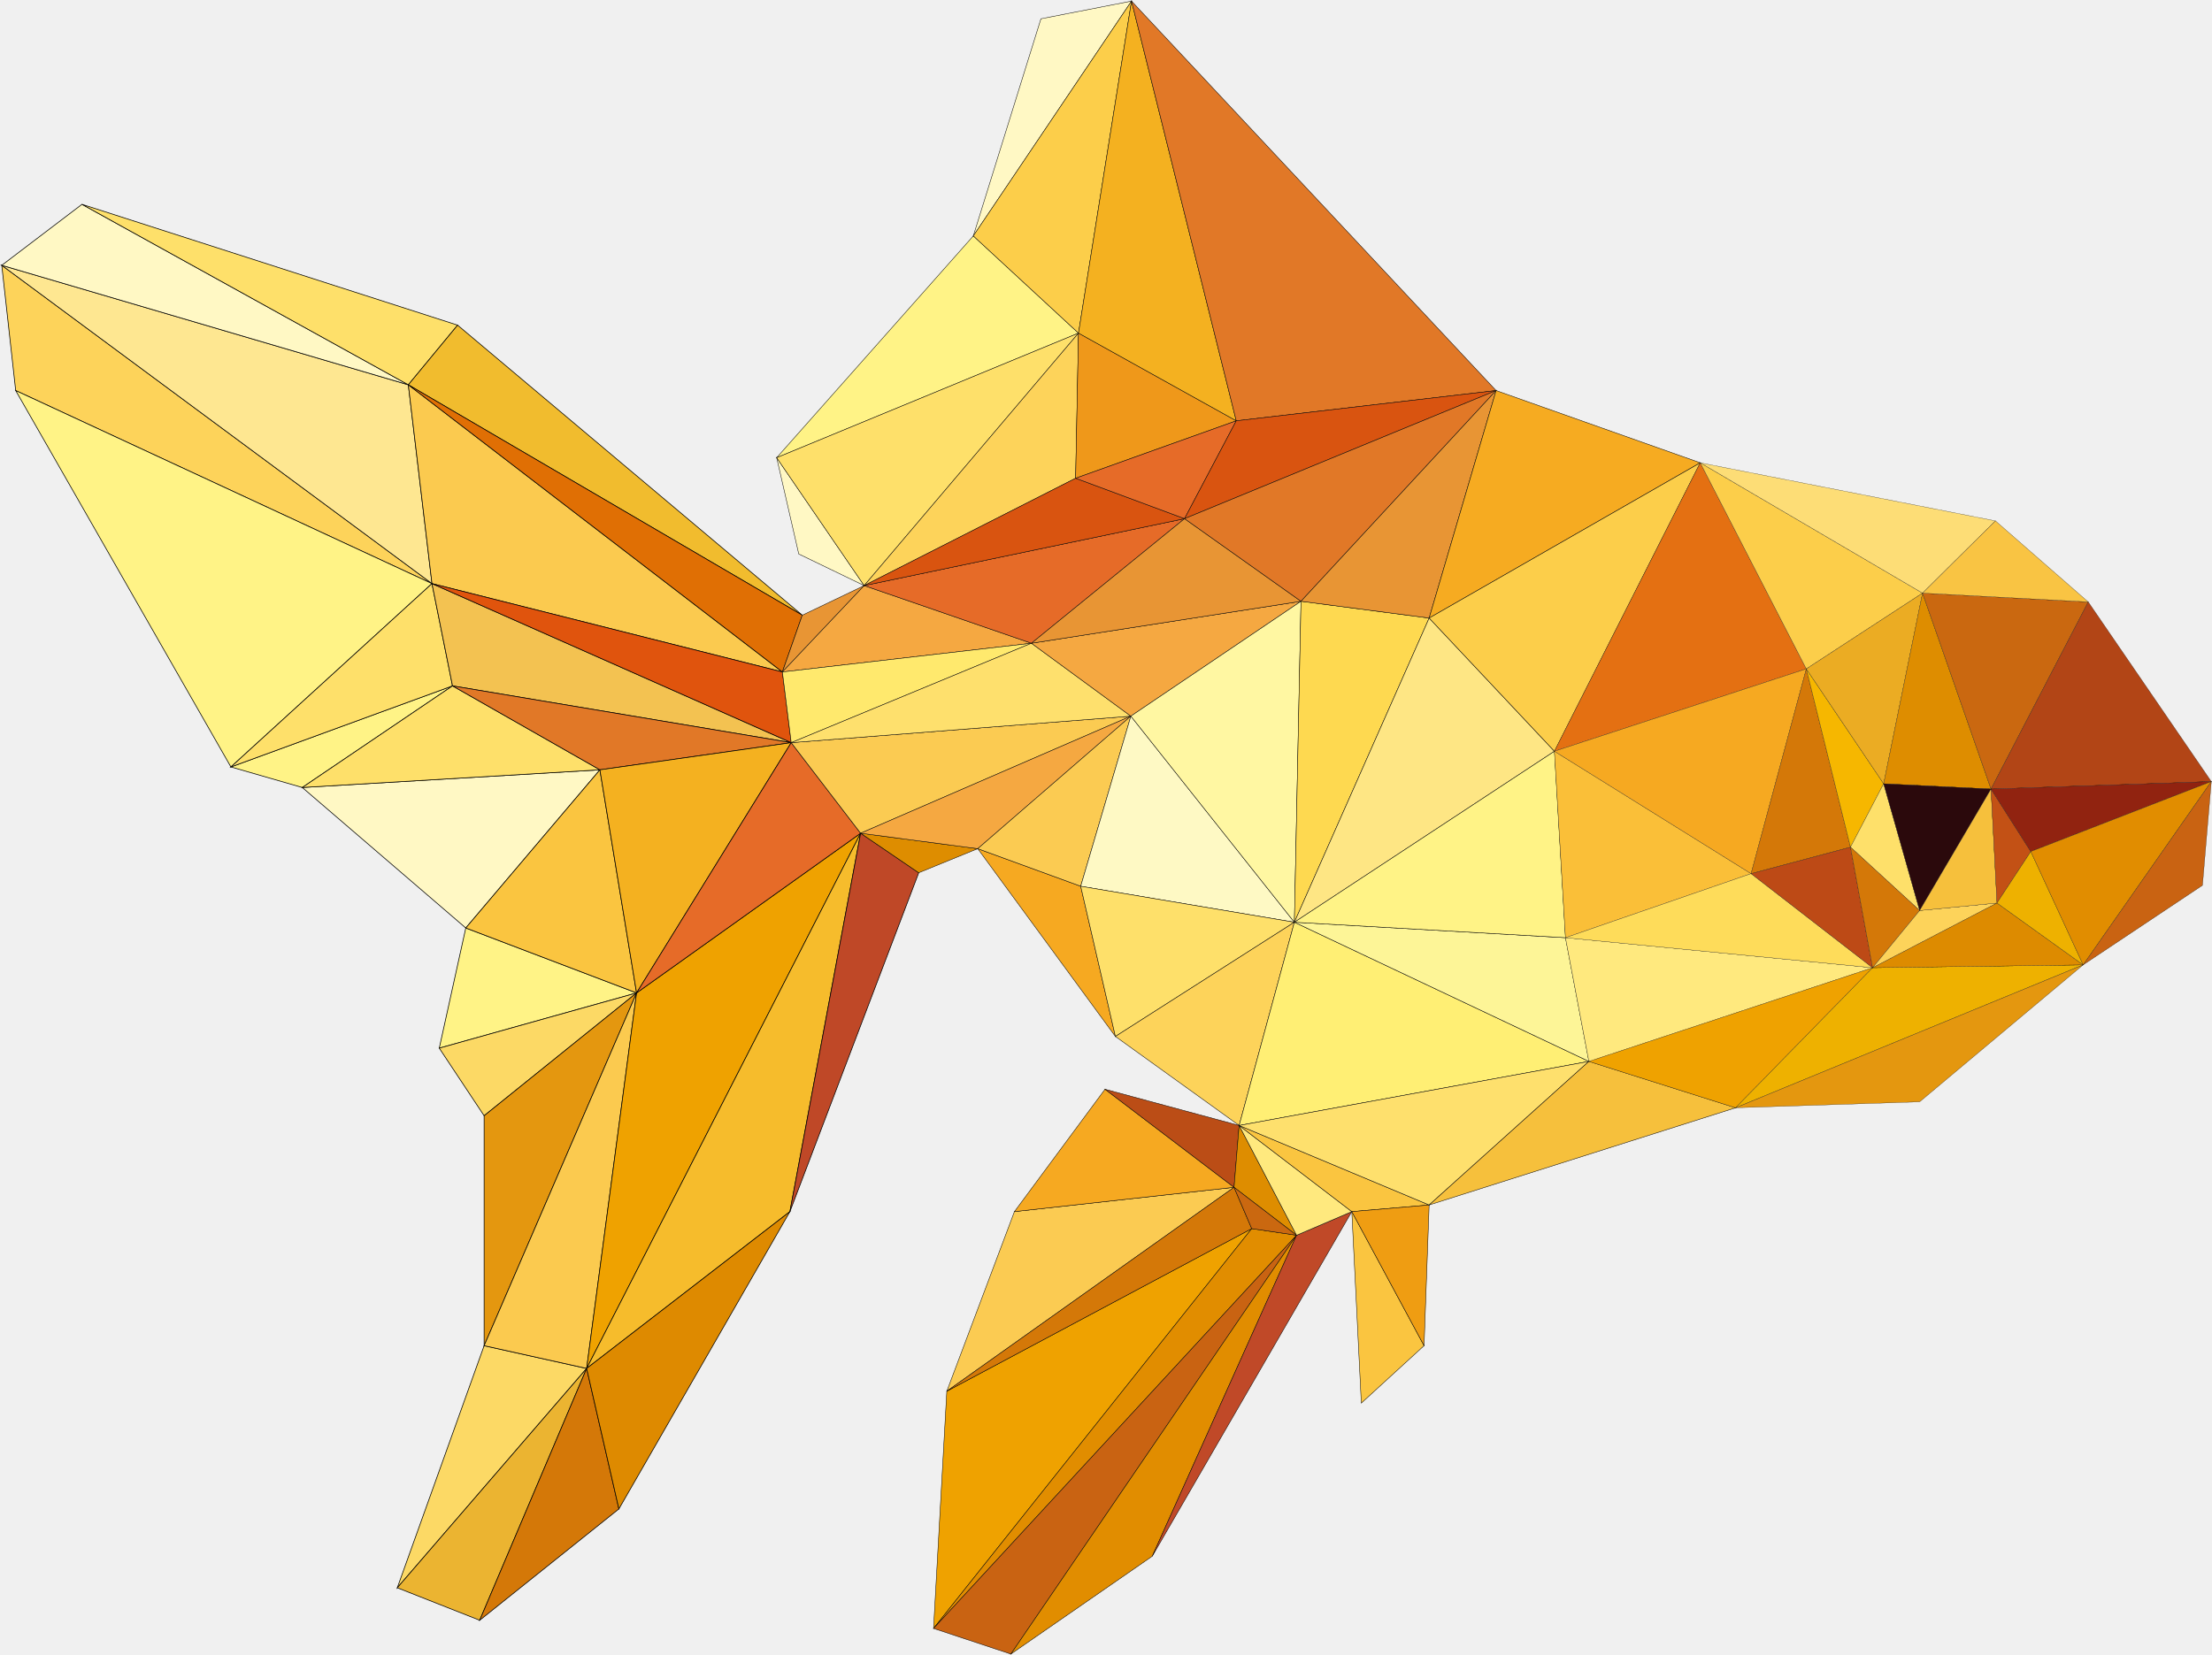
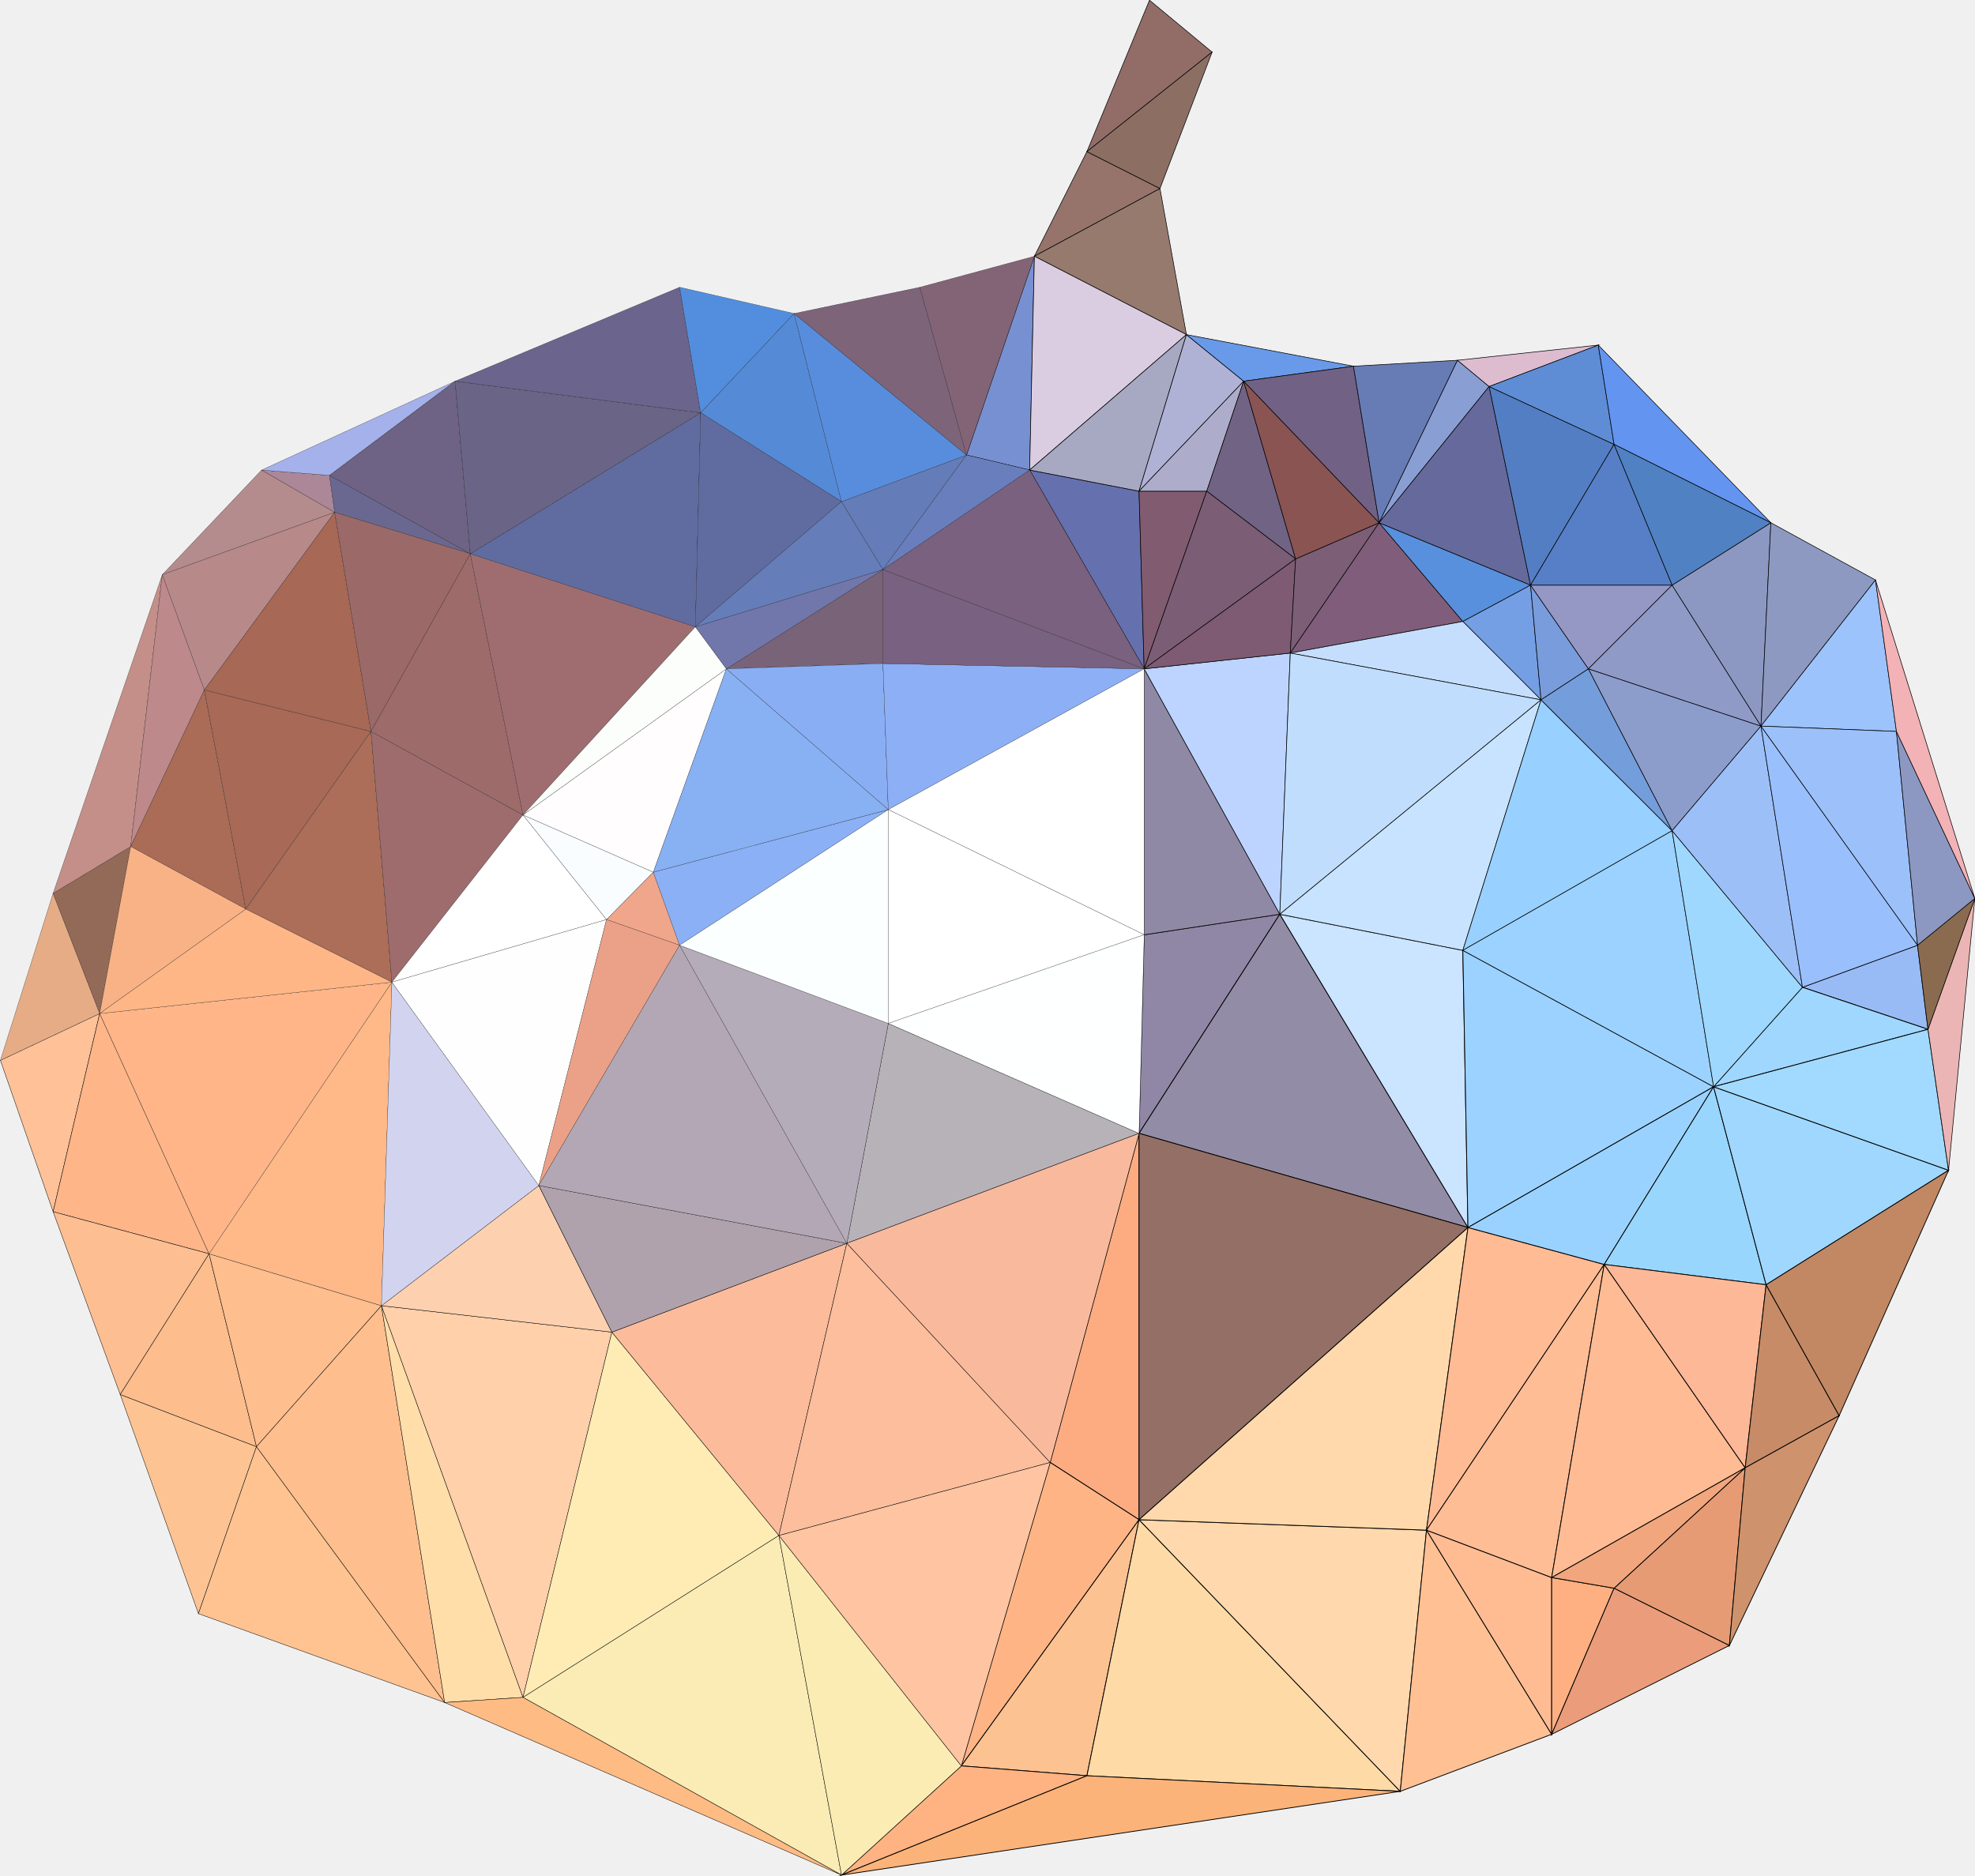
- <svg xmlns="http://www.w3.org/2000/svg" version="1.1" baseProfile="tiny" id="Layer_1" x="0px" y="0px" viewBox="0 0 1001.1 749.2" xml:space="preserve">
+ <svg xmlns="http://www.w3.org/2000/svg" version="1.1" baseProfile="tiny" id="图层_1" x="0px" y="0px" viewBox="0 0 1000.3 950.1" xml:space="preserve">
  <g>
    <g>
-       <polygon fill="#FDD35A" stroke="#000000" stroke-width="0.3" stroke-miterlimit="10" points="0.8,120.1 7.1,176.8 195.5,264.2       " />
-       <polygon fill="#FEE791" stroke="#000000" stroke-width="0.3" stroke-miterlimit="10" points="184.8,174.2 0.8,120.1 195.5,264.2       " />
-       <polygon fill="#FFF8C4" stroke="#000000" stroke-width="0.3" stroke-miterlimit="10" points="37.1,92.5 0.8,120.1 184.8,174.2       " />
-       <polygon fill="#FFF386" stroke="#000000" stroke-width="0.3" stroke-miterlimit="10" points="7.1,176.8 104.5,347.2 195.5,264.2       " />
-       <polygon fill="#FEE06A" stroke="#000000" stroke-width="0.3" stroke-miterlimit="10" points="207.1,147.2 37.1,92.5 184.8,174.2       " />
-       <polygon fill="#FFF386" stroke="#000000" stroke-width="0.3" stroke-miterlimit="10" points="104.5,347.2 136.8,356.5     204.8,310.5   " />
-       <polygon fill="#FEE06A" stroke="#000000" stroke-width="0.3" stroke-miterlimit="10" points="195.5,264.2 104.5,347.2     204.8,310.5   " />
-       <polygon fill="#FFF8C4" stroke="#000000" stroke-width="0.3" stroke-miterlimit="10" points="136.8,356.5 210.8,420.1     271.5,348.5   " />
-       <polygon fill="#FEE06A" stroke="#000000" stroke-width="0.3" stroke-miterlimit="10" points="204.8,310.5 136.8,356.5     271.5,348.5   " />
-       <polygon fill="#FCD965" stroke="#000000" stroke-width="0.3" stroke-miterlimit="10" points="219.1,609.2 179.8,718.8     265.5,619.5   " />
-       <polygon fill="#EBB431" stroke="#000000" stroke-width="0.3" stroke-miterlimit="10" points="179.8,718.8 217.1,733.5     265.5,619.5   " />
-       <polygon fill="#F1BC2E" stroke="#000000" stroke-width="0.3" stroke-miterlimit="10" points="363.1,278.5 207.1,147.2     184.8,174.2   " />
-       <polygon fill="#FBCA4F" stroke="#000000" stroke-width="0.3" stroke-miterlimit="10" points="184.8,174.2 195.5,264.2     354.1,304.2   " />
-       <polygon fill="#E06F04" stroke="#000000" stroke-width="0.3" stroke-miterlimit="10" points="354.1,304.2 363.1,278.5     184.8,174.2   " />
-       <polygon fill="#F3C251" stroke="#000000" stroke-width="0.3" stroke-miterlimit="10" points="195.5,264.2 204.8,310.5     358.1,336.2   " />
-       <polygon fill="#E0540D" stroke="#000000" stroke-width="0.3" stroke-miterlimit="10" points="354.1,304.2 195.5,264.2     358.1,336.2   " />
-       <polygon fill="#FFF386" stroke="#000000" stroke-width="0.3" stroke-miterlimit="10" points="210.8,420.1 198.8,474.5     288.1,449.5   " />
-       <polygon fill="#FCD965" stroke="#000000" stroke-width="0.3" stroke-miterlimit="10" points="198.8,474.5 219.1,505.1     288.1,449.5   " />
-       <polygon fill="#E17827" stroke="#000000" stroke-width="0.3" stroke-miterlimit="10" points="204.8,310.5 271.5,348.5     358.1,336.2   " />
-       <polygon fill="#FAC540" stroke="#000000" stroke-width="0.3" stroke-miterlimit="10" points="271.5,348.5 210.8,420.1     288.1,449.5   " />
-       <polygon fill="#D47808" stroke="#000000" stroke-width="0.3" stroke-miterlimit="10" points="217.1,733.5 280.1,683.1     265.5,619.5   " />
-       <polygon fill="#E4970F" stroke="#000000" stroke-width="0.3" stroke-miterlimit="10" points="219.1,505.1 219.1,609.2     288.1,449.5   " />
-       <polygon fill="#FBCA4F" stroke="#000000" stroke-width="0.3" stroke-miterlimit="10" points="288.1,449.5 219.1,609.2     265.5,619.5   " />
-       <polygon fill="#EFA200" stroke="#000000" stroke-width="0.3" stroke-miterlimit="10" points="265.5,619.5 389.5,377.2     288.1,449.5   " />
-       <polygon fill="#F6BC2C" stroke="#000000" stroke-width="0.3" stroke-miterlimit="10" points="265.5,619.5 357.5,548.5     389.5,377.2   " />
-       <polygon fill="#DE8A00" stroke="#000000" stroke-width="0.3" stroke-miterlimit="10" points="280.1,683.1 357.5,548.5     265.5,619.5   " />
-       <polygon fill="#F4B120" stroke="#000000" stroke-width="0.3" stroke-miterlimit="10" points="271.5,348.5 288.1,449.5     358.1,336.2   " />
-       <polygon fill="#E66B28" stroke="#000000" stroke-width="0.3" stroke-miterlimit="10" points="288.1,449.5 389.5,377.2     358.1,336.2   " />
-       <polygon fill="#BF4827" stroke="#000000" stroke-width="0.3" stroke-miterlimit="10" points="357.5,548.5 415.8,395.1     389.5,377.2   " />
+       <polygon fill="#FDAC81" stroke="#000000" stroke-width="0.4" stroke-miterlimit="10" points="576.9,574.1 531.9,740.8     576.9,769.8   " />
+       <polygon fill="#FEB485" stroke="#000000" stroke-width="0.4" stroke-miterlimit="10" points="531.9,740.8 486.9,894.5     576.9,769.8   " />
+       <polygon fill="#FCC292" stroke="#000000" stroke-width="0.4" stroke-miterlimit="10" points="486.9,894.5 550.5,899.5     576.9,769.8   " />
+       <polygon fill="#9087A6" stroke="#000000" stroke-width="0.4" stroke-miterlimit="10" points="579.5,473.5 576.9,574.1     648.2,463.1   " />
+       <polygon fill="#FEDAA6" stroke="#000000" stroke-width="0.4" stroke-miterlimit="10" points="576.9,769.8 550.5,899.5     709.2,907.4   " />
+       <polygon fill="#FFD8AD" stroke="#000000" stroke-width="0.4" stroke-miterlimit="10" points="576.9,769.8 709.2,907.4     722.5,775.1   " />
+       <polygon fill="#928CA6" stroke="#000000" stroke-width="0.4" stroke-miterlimit="10" points="648.2,463.1 576.9,574.1     743.5,621.8   " />
+       <polygon fill="#CBE4FF" stroke="#000000" stroke-width="0.4" stroke-miterlimit="10" points="740.9,481.4 648.2,463.1     743.5,621.8   " />
+       <polygon fill="#946F66" stroke="#000000" stroke-width="0.4" stroke-miterlimit="10" points="576.9,574.1 576.9,769.8     743.5,621.8   " />
+       <polygon fill="#FFD9AC" stroke="#000000" stroke-width="0.4" stroke-miterlimit="10" points="576.9,769.8 722.5,775.1     743.5,621.8   " />
+       <polygon fill="#FFC094" stroke="#000000" stroke-width="0.4" stroke-miterlimit="10" points="722.5,775.1 709.2,907.4     785.9,878.5   " />
+       <polygon fill="#FFBC93" stroke="#000000" stroke-width="0.4" stroke-miterlimit="10" points="722.5,775.1 785.9,878.5     785.9,799.1   " />
+       <polygon fill="#FFBB94" stroke="#000000" stroke-width="0.4" stroke-miterlimit="10" points="743.5,621.8 722.5,775.1     812.5,640.5   " />
+       <polygon fill="#FEBD95" stroke="#000000" stroke-width="0.4" stroke-miterlimit="10" points="722.5,775.1 785.9,799.1     812.5,640.5   " />
+       <polygon fill="#FEB082" stroke="#000000" stroke-width="0.4" stroke-miterlimit="10" points="785.9,799.1 785.9,878.5     817.5,804.5   " />
+       <polygon fill="#9CD2FF" stroke="#000000" stroke-width="0.4" stroke-miterlimit="10" points="740.9,481.4 743.5,621.8     867.9,550.5   " />
+       <polygon fill="#9AD2FF" stroke="#000000" stroke-width="0.4" stroke-miterlimit="10" points="743.5,621.8 812.5,640.5     867.9,550.5   " />
+       <polygon fill="#EB9C7B" stroke="#000000" stroke-width="0.4" stroke-miterlimit="10" points="817.5,804.5 785.9,878.5     875.9,833.5   " />
+       <polygon fill="#E69B74" stroke="#000000" stroke-width="0.4" stroke-miterlimit="10" points="817.5,804.5 875.9,833.5     883.9,743.5   " />
+       <polygon fill="#FFBB94" stroke="#000000" stroke-width="0.4" stroke-miterlimit="10" points="812.5,640.5 785.9,799.1     883.9,743.5   " />
+       <polygon fill="#F1A67E" stroke="#000000" stroke-width="0.4" stroke-miterlimit="10" points="785.9,799.1 817.5,804.5     883.9,743.5   " />
+       <polygon fill="#98D6FD" stroke="#000000" stroke-width="0.4" stroke-miterlimit="10" points="867.9,550.5 812.5,640.5     894.5,650.8   " />
+       <polygon fill="#FDB897" stroke="#000000" stroke-width="0.4" stroke-miterlimit="10" points="812.5,640.5 883.9,743.5     894.5,650.8   " />
+       <polygon fill="#C78B67" stroke="#000000" stroke-width="0.4" stroke-miterlimit="10" points="894.5,650.8 883.9,743.5     931.5,717.1   " />
+       <polygon fill="#CE926D" stroke="#000000" stroke-width="0.4" stroke-miterlimit="10" points="883.9,743.5 875.9,833.5     931.5,717.1   " />
+       <polygon fill="#98BBF5" stroke="#000000" stroke-width="0.4" stroke-miterlimit="10" points="971.2,478.8 912.9,500.1     976.5,521.4   " />
+       <polygon fill="#A0D7FE" stroke="#000000" stroke-width="0.4" stroke-miterlimit="10" points="912.9,500.1 867.9,550.5     976.5,521.4   " />
+       <polygon fill="#A0D7FE" stroke="#000000" stroke-width="0.4" stroke-miterlimit="10" points="867.9,550.5 894.5,650.8     986.9,592.8   " />
+       <polygon fill="#A2DAFF" stroke="#000000" stroke-width="0.4" stroke-miterlimit="10" points="976.5,521.4 867.9,550.5     986.9,592.8   " />
+       <polygon fill="#C28863" stroke="#000000" stroke-width="0.4" stroke-miterlimit="10" points="894.5,650.8 931.5,717.1     986.9,592.8   " />
+       <polygon fill="#FFB282" stroke="#000000" stroke-width="0.4" stroke-miterlimit="10" points="486.9,894.5 426.2,949.8     550.5,899.5   " />
+       <polygon fill="#FBB379" stroke="#000000" stroke-width="0.4" stroke-miterlimit="10" points="550.5,899.5 426.2,949.8     709.2,907.4   " />
    </g>
    <g>
-       <polygon fill="#FFF386" stroke="#000000" stroke-width="0.2" stroke-miterlimit="10" points="440.5,106.8 351.5,207.2     488.1,150.8   " />
-       <polygon fill="#FFF8C4" stroke="#000000" stroke-width="0.2" stroke-miterlimit="10" points="361.5,250.8 391.1,265.1     351.5,207.2   " />
-       <polygon fill="#FEE06A" stroke="#000000" stroke-width="0.2" stroke-miterlimit="10" points="351.5,207.2 391.1,265.1     488.1,150.8   " />
-       <polygon fill="#E89534" stroke="#000000" stroke-width="0.2" stroke-miterlimit="10" points="391.1,265.1 363.1,278.5     354.1,304.2   " />
-       <polygon fill="#F5A841" stroke="#000000" stroke-width="0.2" stroke-miterlimit="10" points="466.8,291.2 391.1,265.1     354.1,304.2   " />
-       <polygon fill="#FFE96D" stroke="#000000" stroke-width="0.2" stroke-miterlimit="10" points="466.8,291.2 354.1,304.2     358.1,336.2   " />
-       <polygon fill="#FBCB52" stroke="#000000" stroke-width="0.2" stroke-miterlimit="10" points="389.5,377.2 511.8,324.2     358.1,336.2   " />
-       <polygon fill="#FEE06D" stroke="#000000" stroke-width="0.2" stroke-miterlimit="10" points="358.1,336.2 511.8,324.2     466.8,291.2   " />
-       <polygon fill="#DE8D00" stroke="#000000" stroke-width="0.2" stroke-miterlimit="10" points="415.8,395.1 442.5,384.2     389.5,377.2   " />
-       <polygon fill="#F5A841" stroke="#000000" stroke-width="0.2" stroke-miterlimit="10" points="389.5,377.2 442.5,384.2     511.8,324.2   " />
-       <polygon fill="#FDD35A" stroke="#000000" stroke-width="0.2" stroke-miterlimit="10" points="488.1,150.8 391.1,265.1     486.8,216.5   " />
-       <polygon fill="#E66B28" stroke="#000000" stroke-width="0.2" stroke-miterlimit="10" points="536.1,234.8 391.1,265.1     466.8,291.2   " />
-       <polygon fill="#D95410" stroke="#000000" stroke-width="0.2" stroke-miterlimit="10" points="486.8,216.5 391.1,265.1     536.1,234.8   " />
-       <polygon fill="#EFA200" stroke="#000000" stroke-width="0.2" stroke-miterlimit="10" points="428.5,629.8 422.5,737.2     566.5,556.2   " />
-       <polygon fill="#E18D00" stroke="#000000" stroke-width="0.2" stroke-miterlimit="10" points="566.5,556.2 422.5,737.2     586.8,559.2   " />
-       <polygon fill="#C96312" stroke="#000000" stroke-width="0.2" stroke-miterlimit="10" points="422.5,737.2 457.5,748.8     586.8,559.2   " />
-       <polygon fill="#FBCB52" stroke="#000000" stroke-width="0.2" stroke-miterlimit="10" points="459.1,548.5 428.5,629.8     558.5,537.5   " />
-       <polygon fill="#D47808" stroke="#000000" stroke-width="0.2" stroke-miterlimit="10" points="558.5,537.5 428.5,629.8     566.5,556.2   " />
-       <polygon fill="#FFF8C4" stroke="#000000" stroke-width="0.2" stroke-miterlimit="10" points="471.1,8.5 440.5,106.8 512.1,0.5       " />
-       <polygon fill="#FCCE4A" stroke="#000000" stroke-width="0.2" stroke-miterlimit="10" points="512.1,0.5 440.5,106.8 488.1,150.8       " />
-       <polygon fill="#F6A921" stroke="#000000" stroke-width="0.2" stroke-miterlimit="10" points="442.5,384.2 504.8,469.2     489.1,401.2   " />
-       <polygon fill="#FBCB52" stroke="#000000" stroke-width="0.2" stroke-miterlimit="10" points="511.8,324.2 442.5,384.2     489.1,401.2   " />
-       <polygon fill="#E18D00" stroke="#000000" stroke-width="0.2" stroke-miterlimit="10" points="457.5,748.8 521.5,704.5     586.8,559.2   " />
-       <polygon fill="#F6A921" stroke="#000000" stroke-width="0.2" stroke-miterlimit="10" points="500.1,493.1 459.1,548.5     558.5,537.5   " />
-       <polygon fill="#F5A841" stroke="#000000" stroke-width="0.2" stroke-miterlimit="10" points="466.8,291.2 511.8,324.2     588.8,272.2   " />
-       <polygon fill="#E89534" stroke="#000000" stroke-width="0.2" stroke-miterlimit="10" points="536.1,234.8 466.8,291.2     588.8,272.2   " />
-       <polygon fill="#EF981A" stroke="#000000" stroke-width="0.2" stroke-miterlimit="10" points="488.1,150.8 486.8,216.5     559.5,190.5   " />
-       <polygon fill="#E66B28" stroke="#000000" stroke-width="0.2" stroke-miterlimit="10" points="486.8,216.5 536.1,234.8     559.5,190.5   " />
-       <polygon fill="#F4B120" stroke="#000000" stroke-width="0.2" stroke-miterlimit="10" points="559.5,190.5 512.1,0.5 488.1,150.8       " />
-       <polygon fill="#FEF9C4" stroke="#000000" stroke-width="0.2" stroke-miterlimit="10" points="489.1,401.2 585.8,417.5     511.8,324.2   " />
-       <polygon fill="#FEE06A" stroke="#000000" stroke-width="0.2" stroke-miterlimit="10" points="489.1,401.2 504.8,469.2     585.8,417.5   " />
-       <polygon fill="#BB4D16" stroke="#000000" stroke-width="0.2" stroke-miterlimit="10" points="560.8,509.5 500.1,493.1     558.5,537.5   " />
-       <polygon fill="#FDD35A" stroke="#000000" stroke-width="0.2" stroke-miterlimit="10" points="504.8,469.2 560.8,509.5     585.8,417.5   " />
-       <polygon fill="#FFF7A2" stroke="#000000" stroke-width="0.2" stroke-miterlimit="10" points="511.8,324.2 585.8,417.5     588.8,272.2   " />
-       <polygon fill="#E17827" stroke="#000000" stroke-width="0.2" stroke-miterlimit="10" points="677.1,176.8 512.1,0.5 559.5,190.5       " />
-       <polygon fill="#C04928" stroke="#000000" stroke-width="0.2" stroke-miterlimit="10" points="521.5,704.5 611.8,548.5     586.8,559.2   " />
-       <polygon fill="#D95410" stroke="#000000" stroke-width="0.2" stroke-miterlimit="10" points="536.1,234.8 677.1,176.8     559.5,190.5   " />
-       <polygon fill="#E17827" stroke="#000000" stroke-width="0.2" stroke-miterlimit="10" points="588.8,272.2 677.1,176.8     536.1,234.8   " />
-       <polygon fill="#DE8D00" stroke="#000000" stroke-width="0.2" stroke-miterlimit="10" points="586.8,559.2 560.8,509.5     558.5,537.5   " />
-       <polygon fill="#CA6810" stroke="#000000" stroke-width="0.2" stroke-miterlimit="10" points="566.5,556.2 586.8,559.2     558.5,537.5   " />
-       <polygon fill="#FFEF74" stroke="#000000" stroke-width="0.2" stroke-miterlimit="10" points="585.8,417.5 560.8,509.5     719.1,480.5   " />
-       <polygon fill="#FFE97E" stroke="#000000" stroke-width="0.2" stroke-miterlimit="10" points="586.8,559.2 611.8,548.5     560.8,509.5   " />
-       <polygon fill="#FAC540" stroke="#000000" stroke-width="0.2" stroke-miterlimit="10" points="611.8,548.5 646.8,545.5     560.8,509.5   " />
-       <polygon fill="#FEE06D" stroke="#000000" stroke-width="0.2" stroke-miterlimit="10" points="560.8,509.5 646.8,545.5     719.1,480.5   " />
-       <polygon fill="#FED950" stroke="#000000" stroke-width="0.2" stroke-miterlimit="10" points="588.8,272.2 585.8,417.5     646.8,279.8   " />
-       <polygon fill="#FEE684" stroke="#000000" stroke-width="0.2" stroke-miterlimit="10" points="646.8,279.8 585.8,417.5     703.5,340.1   " />
-       <polygon fill="#FDF597" stroke="#000000" stroke-width="0.2" stroke-miterlimit="10" points="585.8,417.5 719.1,480.5     708.5,424.5   " />
-       <polygon fill="#FFF386" stroke="#000000" stroke-width="0.2" stroke-miterlimit="10" points="703.5,340.1 585.8,417.5     708.5,424.5   " />
-       <polygon fill="#E89534" stroke="#000000" stroke-width="0.2" stroke-miterlimit="10" points="646.8,279.8 677.1,176.8     588.8,272.2   " />
-       <polygon fill="#FAC540" stroke="#000000" stroke-width="0.2" stroke-miterlimit="10" points="616.1,635.2 644.5,609.2     611.8,548.5   " />
-       <polygon fill="#EF9D12" stroke="#000000" stroke-width="0.2" stroke-miterlimit="10" points="644.5,609.2 646.8,545.5     611.8,548.5   " />
-       <polygon fill="#F6C03C" stroke="#000000" stroke-width="0.2" stroke-miterlimit="10" points="646.8,545.5 785.5,501.5     719.1,480.5   " />
-       <polygon fill="#F6AB21" stroke="#000000" stroke-width="0.2" stroke-miterlimit="10" points="769.5,209.5 677.1,176.8     646.8,279.8   " />
-       <polygon fill="#FCCE4A" stroke="#000000" stroke-width="0.2" stroke-miterlimit="10" points="703.5,340.1 769.5,209.5     646.8,279.8   " />
+       <polygon fill="#7790D2" stroke="#000000" stroke-width="0.3" stroke-miterlimit="10" points="489.5,230.5 521.5,238.1     523.9,129.8   " />
+       <polygon fill="#6570AE" stroke="#000000" stroke-width="0.3" stroke-miterlimit="10" points="576.9,248.8 521.5,238.1     579.5,338.8   " />
+       <polygon fill="#96746B" stroke="#000000" stroke-width="0.3" stroke-miterlimit="10" points="550.5,76.8 523.9,129.8 587.5,95.5       " />
+       <polygon fill="#967A6E" stroke="#000000" stroke-width="0.3" stroke-miterlimit="10" points="587.5,95.5 523.9,129.8 600.9,169.5       " />
+       <polygon fill="#DACDE1" stroke="#000000" stroke-width="0.3" stroke-miterlimit="10" points="523.9,129.8 521.5,238.1     600.9,169.5   " />
+       <polygon fill="#A7A9C2" stroke="#000000" stroke-width="0.3" stroke-miterlimit="10" points="521.5,238.1 576.9,248.8     600.9,169.5   " />
+       <polygon fill="#815B70" stroke="#000000" stroke-width="0.3" stroke-miterlimit="10" points="576.9,248.8 579.5,338.8     611.2,248.8   " />
+       <polygon fill="#926D67" stroke="#000000" stroke-width="0.3" stroke-miterlimit="10" points="582.2,0.1 550.5,76.8 613.9,26.4       " />
+       <polygon fill="#8C6E63" stroke="#000000" stroke-width="0.3" stroke-miterlimit="10" points="550.5,76.8 587.5,95.5 613.9,26.4       " />
+       <polygon fill="#AFB2D5" stroke="#000000" stroke-width="0.3" stroke-miterlimit="10" points="600.9,169.5 576.9,248.8     629.9,193.1   " />
+       <polygon fill="#ADACCB" stroke="#000000" stroke-width="0.3" stroke-miterlimit="10" points="576.9,248.8 611.2,248.8     629.9,193.1   " />
+       <polygon fill="#8F89A5" stroke="#000000" stroke-width="0.3" stroke-miterlimit="10" points="579.5,338.8 579.5,473.5     648.2,463.1   " />
+       <polygon fill="#BCD4FF" stroke="#000000" stroke-width="0.3" stroke-miterlimit="10" points="579.5,338.8 648.2,463.1     653.5,330.8   " />
+       <polygon fill="#716384" stroke="#000000" stroke-width="0.3" stroke-miterlimit="10" points="629.9,193.1 611.2,248.8     656.2,283.1   " />
+       <polygon fill="#7B5D75" stroke="#000000" stroke-width="0.3" stroke-miterlimit="10" points="611.2,248.8 579.5,338.8     656.2,283.1   " />
+       <polygon fill="#7E5B73" stroke="#000000" stroke-width="0.3" stroke-miterlimit="10" points="579.5,338.8 653.5,330.8     656.2,283.1   " />
+       <polygon fill="#699AE9" stroke="#000000" stroke-width="0.3" stroke-miterlimit="10" points="600.9,169.5 629.9,193.1     685.5,185.5   " />
+       <polygon fill="#7C5E76" stroke="#000000" stroke-width="0.3" stroke-miterlimit="10" points="656.2,283.1 653.5,330.8     698.5,264.8   " />
+       <polygon fill="#8A5452" stroke="#000000" stroke-width="0.3" stroke-miterlimit="10" points="629.9,193.1 656.2,283.1     698.5,264.8   " />
+       <polygon fill="#716185" stroke="#000000" stroke-width="0.3" stroke-miterlimit="10" points="685.5,185.5 629.9,193.1     698.5,264.8   " />
+       <polygon fill="#677CB5" stroke="#000000" stroke-width="0.3" stroke-miterlimit="10" points="685.5,185.5 698.5,264.8     738.2,182.5   " />
+       <polygon fill="#805D7B" stroke="#000000" stroke-width="0.3" stroke-miterlimit="10" points="698.5,264.8 653.5,330.8     740.9,314.8   " />
+       <polygon fill="#899ED3" stroke="#000000" stroke-width="0.3" stroke-miterlimit="10" points="738.2,182.5 698.5,264.8     754.2,195.8   " />
+       <polygon fill="#5890DD" stroke="#000000" stroke-width="0.3" stroke-miterlimit="10" points="698.5,264.8 740.9,314.8     775.2,296.4   " />
+       <polygon fill="#66699C" stroke="#000000" stroke-width="0.3" stroke-miterlimit="10" points="754.2,195.8 698.5,264.8     775.2,296.4   " />
+       <polygon fill="#749FE4" stroke="#000000" stroke-width="0.3" stroke-miterlimit="10" points="775.2,296.4 740.9,314.8     780.5,354.5   " />
+       <polygon fill="#C5DEFD" stroke="#000000" stroke-width="0.3" stroke-miterlimit="10" points="740.9,314.8 653.5,330.8     780.5,354.5   " />
+       <polygon fill="#C0DDFD" stroke="#000000" stroke-width="0.3" stroke-miterlimit="10" points="653.5,330.8 648.2,463.1     780.5,354.5   " />
+       <polygon fill="#C8E3FF" stroke="#000000" stroke-width="0.3" stroke-miterlimit="10" points="648.2,463.1 740.9,481.4     780.5,354.5   " />
+       <polygon fill="#799CDC" stroke="#000000" stroke-width="0.3" stroke-miterlimit="10" points="775.2,296.4 780.5,354.5     804.5,338.8   " />
+       <polygon fill="#DDBCCF" stroke="#000000" stroke-width="0.3" stroke-miterlimit="10" points="738.2,182.5 754.2,195.8     809.5,174.8   " />
+       <polygon fill="#537EC3" stroke="#000000" stroke-width="0.3" stroke-miterlimit="10" points="754.2,195.8 775.2,296.4     817.5,225.1   " />
+       <polygon fill="#5E8DD5" stroke="#000000" stroke-width="0.3" stroke-miterlimit="10" points="809.5,174.8 754.2,195.8     817.5,225.1   " />
+       <polygon fill="#98D0FF" stroke="#000000" stroke-width="0.3" stroke-miterlimit="10" points="780.5,354.5 740.9,481.4     846.9,420.8   " />
+       <polygon fill="#749DDB" stroke="#000000" stroke-width="0.3" stroke-miterlimit="10" points="804.5,338.8 780.5,354.5     846.9,420.8   " />
+       <polygon fill="#9598C5" stroke="#000000" stroke-width="0.3" stroke-miterlimit="10" points="775.2,296.4 804.5,338.8     846.9,296.4   " />
+       <polygon fill="#577FC7" stroke="#000000" stroke-width="0.3" stroke-miterlimit="10" points="817.5,225.1 775.2,296.4     846.9,296.4   " />
+       <polygon fill="#9CD2FF" stroke="#000000" stroke-width="0.3" stroke-miterlimit="10" points="846.9,420.8 740.9,481.4     867.9,550.5   " />
+       <polygon fill="#8C9DCB" stroke="#000000" stroke-width="0.3" stroke-miterlimit="10" points="804.5,338.8 846.9,420.8     891.9,367.8   " />
+       <polygon fill="#8F9AC7" stroke="#000000" stroke-width="0.3" stroke-miterlimit="10" points="846.9,296.4 804.5,338.8     891.9,367.8   " />
+       <polygon fill="#8C98C2" stroke="#000000" stroke-width="0.3" stroke-miterlimit="10" points="846.9,296.4 891.9,367.8     896.9,264.8   " />
+       <polygon fill="#6394F0" stroke="#000000" stroke-width="0.3" stroke-miterlimit="10" points="809.5,174.8 817.5,225.1     896.9,264.8   " />
+       <polygon fill="#5081C3" stroke="#000000" stroke-width="0.3" stroke-miterlimit="10" points="817.5,225.1 846.9,296.4     896.9,264.8   " />
+       <polygon fill="#9ED8FE" stroke="#000000" stroke-width="0.3" stroke-miterlimit="10" points="846.9,420.8 867.9,550.5     912.9,500.1   " />
+       <polygon fill="#9CBFF7" stroke="#000000" stroke-width="0.3" stroke-miterlimit="10" points="891.9,367.8 846.9,420.8     912.9,500.1   " />
+       <polygon fill="#8D99C1" stroke="#000000" stroke-width="0.3" stroke-miterlimit="10" points="896.9,264.8 891.9,367.8     949.9,293.8   " />
+       <polygon fill="#9CC3FC" stroke="#000000" stroke-width="0.3" stroke-miterlimit="10" points="949.9,293.8 891.9,367.8     960.5,370.5   " />
+       <polygon fill="#99BFFD" stroke="#000000" stroke-width="0.3" stroke-miterlimit="10" points="891.9,367.8 912.9,500.1     971.2,478.8   " />
+       <polygon fill="#9CC0FA" stroke="#000000" stroke-width="0.3" stroke-miterlimit="10" points="960.5,370.5 891.9,367.8     971.2,478.8   " />
+       <polygon fill="#EBB5B5" stroke="#000000" stroke-width="0.3" stroke-miterlimit="10" points="976.5,521.4 986.9,592.8     1000.2,455.1   " />
+       <polygon fill="#8A6B4F" stroke="#000000" stroke-width="0.3" stroke-miterlimit="10" points="971.2,478.8 976.5,521.4     1000.2,455.1   " />
+       <polygon fill="#8C98C2" stroke="#000000" stroke-width="0.3" stroke-miterlimit="10" points="960.5,370.5 971.2,478.8     1000.2,455.1   " />
+       <polygon fill="#F3B2B6" stroke="#000000" stroke-width="0.3" stroke-miterlimit="10" points="949.9,293.8 960.5,370.5     1000.2,455.1   " />
    </g>
    <g>
-       <polygon fill="#E47012" stroke="#000000" stroke-width="0.1" stroke-miterlimit="10" points="817.5,302.8 769.5,209.5     703.5,340.1   " />
-       <polygon fill="#FABF38" stroke="#000000" stroke-width="0.1" stroke-miterlimit="10" points="792.5,395.5 703.5,340.1     708.5,424.5   " />
-       <polygon fill="#F6A921" stroke="#000000" stroke-width="0.1" stroke-miterlimit="10" points="817.5,302.8 703.5,340.1     792.5,395.5   " />
-       <polygon fill="#FFE97E" stroke="#000000" stroke-width="0.1" stroke-miterlimit="10" points="719.1,480.5 847.5,438.1     708.5,424.5   " />
-       <polygon fill="#FEDC5A" stroke="#000000" stroke-width="0.1" stroke-miterlimit="10" points="708.5,424.5 847.5,438.1     792.5,395.5   " />
-       <polygon fill="#EFA200" stroke="#000000" stroke-width="0.1" stroke-miterlimit="10" points="719.1,480.5 785.5,501.5     847.5,438.1   " />
-       <polygon fill="#FCCE4A" stroke="#000000" stroke-width="0.1" stroke-miterlimit="10" points="870.1,268.5 769.5,209.5     817.5,302.8   " />
-       <polygon fill="#FDDD76" stroke="#000000" stroke-width="0.1" stroke-miterlimit="10" points="903.1,235.8 769.5,209.5     870.1,268.5   " />
-       <polygon fill="#EEB100" stroke="#000000" stroke-width="0.1" stroke-miterlimit="10" points="785.5,501.5 942.8,436.8     847.5,438.1   " />
-       <polygon fill="#E4970F" stroke="#000000" stroke-width="0.1" stroke-miterlimit="10" points="868.8,498.8 942.8,436.8     785.5,501.5   " />
-       <polygon fill="#D47808" stroke="#000000" stroke-width="0.1" stroke-miterlimit="10" points="837.5,383.5 817.5,302.8     792.5,395.5   " />
-       <polygon fill="#BD4A16" stroke="#000000" stroke-width="0.1" stroke-miterlimit="10" points="792.5,395.5 847.5,438.1     837.5,383.5   " />
-       <polygon fill="#F6B700" stroke="#000000" stroke-width="0.1" stroke-miterlimit="10" points="852.5,354.8 817.5,302.8     837.5,383.5   " />
-       <polygon fill="#EBAC23" stroke="#000000" stroke-width="0.1" stroke-miterlimit="10" points="870.1,268.5 817.5,302.8     852.5,354.8   " />
-       <polygon fill="#FEE06A" stroke="#000000" stroke-width="0.1" stroke-miterlimit="10" points="837.5,383.5 868.8,412.2     852.5,354.8   " />
-       <polygon fill="#D47808" stroke="#000000" stroke-width="0.1" stroke-miterlimit="10" points="837.5,383.5 847.5,438.1     868.8,412.2   " />
-       <polygon fill="#FDD35A" stroke="#000000" stroke-width="0.1" stroke-miterlimit="10" points="847.5,438.1 903.8,408.8     868.8,412.2   " />
-       <polygon fill="#DD8B00" stroke="#000000" stroke-width="0.1" stroke-miterlimit="10" points="847.5,438.1 942.8,436.8     903.8,408.8   " />
-       <polygon fill="#DE8D00" stroke="#000000" stroke-width="0.1" stroke-miterlimit="10" points="901.1,357.2 870.1,268.5     852.5,354.8   " />
-       <polygon fill="#2B090C" stroke="#000000" stroke-width="0.1" stroke-miterlimit="10" points="868.8,412.2 901.1,357.2     852.5,354.8   " />
-       <polygon fill="#F6C03C" stroke="#000000" stroke-width="0.1" stroke-miterlimit="10" points="868.8,412.2 903.8,408.8     901.1,357.2   " />
-       <polygon fill="#CA6810" stroke="#000000" stroke-width="0.1" stroke-miterlimit="10" points="901.1,357.2 945.1,272.5     870.1,268.5   " />
-       <polygon fill="#F9C443" stroke="#000000" stroke-width="0.1" stroke-miterlimit="10" points="945.1,272.5 903.1,235.8     870.1,268.5   " />
-       <polygon fill="#B24516" stroke="#000000" stroke-width="0.1" stroke-miterlimit="10" points="1000.8,353.8 945.1,272.5     901.1,357.2   " />
-       <polygon fill="#C35115" stroke="#000000" stroke-width="0.1" stroke-miterlimit="10" points="903.8,408.8 919.1,385.5     901.1,357.2   " />
-       <polygon fill="#912310" stroke="#000000" stroke-width="0.1" stroke-miterlimit="10" points="919.1,385.5 1000.8,353.8     901.1,357.2   " />
-       <polygon fill="#EEB100" stroke="#000000" stroke-width="0.1" stroke-miterlimit="10" points="903.8,408.8 942.8,436.8     919.1,385.5   " />
-       <polygon fill="#E18D00" stroke="#000000" stroke-width="0.1" stroke-miterlimit="10" points="919.1,385.5 942.8,436.8     1000.8,353.8   " />
-       <polygon fill="#C96312" stroke="#000000" stroke-width="0.1" stroke-miterlimit="10" points="942.8,436.8 996.8,400.8     1000.8,353.8   " />
+       <polygon fill="#FFC198" stroke="#000000" stroke-width="0.2" stroke-miterlimit="10" points="0.2,537.1 26.9,613.8 50.5,513.4       " />
+       <polygon fill="#FEB588" stroke="#000000" stroke-width="0.2" stroke-miterlimit="10" points="50.5,513.4 26.9,613.8 105.9,635.1       " />
+       <polygon fill="#FDBE92" stroke="#000000" stroke-width="0.2" stroke-miterlimit="10" points="26.9,613.8 60.9,706.4 105.9,635.1       " />
+       <polygon fill="#FDC393" stroke="#000000" stroke-width="0.2" stroke-miterlimit="10" points="60.9,706.4 100.5,817.4 129.9,732.8       " />
+       <polygon fill="#FDBD8D" stroke="#000000" stroke-width="0.2" stroke-miterlimit="10" points="105.9,635.1 60.9,706.4 129.9,732.8       " />
+       <polygon fill="#FEBE8E" stroke="#000000" stroke-width="0.2" stroke-miterlimit="10" points="105.9,635.1 129.9,732.8     193.2,661.4   " />
+       <polygon fill="#FFC391" stroke="#000000" stroke-width="0.2" stroke-miterlimit="10" points="129.9,732.8 100.5,817.4     225.2,862.4   " />
+       <polygon fill="#FEBE8E" stroke="#000000" stroke-width="0.2" stroke-miterlimit="10" points="193.2,661.4 129.9,732.8     225.2,862.4   " />
+       <polygon fill="#FFDEA9" stroke="#000000" stroke-width="0.2" stroke-miterlimit="10" points="193.2,661.4 225.2,862.4     264.9,859.8   " />
+       <polygon fill="#FFD0AA" stroke="#000000" stroke-width="0.2" stroke-miterlimit="10" points="193.2,661.4 264.9,859.8     309.9,674.8   " />
+       <polygon fill="#FDD0AF" stroke="#000000" stroke-width="0.2" stroke-miterlimit="10" points="272.9,600.5 193.2,661.4     309.9,674.8   " />
+       <polygon fill="#FFECB4" stroke="#000000" stroke-width="0.2" stroke-miterlimit="10" points="309.9,674.8 264.9,859.8     394.5,777.8   " />
+       <polygon fill="#FBECB5" stroke="#000000" stroke-width="0.2" stroke-miterlimit="10" points="394.5,777.8 264.9,859.8     426.2,949.8   " />
+       <polygon fill="#FEBB84" stroke="#000000" stroke-width="0.2" stroke-miterlimit="10" points="264.9,859.8 225.2,862.4     426.2,949.8   " />
+       <polygon fill="#FCBB9B" stroke="#000000" stroke-width="0.2" stroke-miterlimit="10" points="309.9,674.8 394.5,777.8     428.9,629.8   " />
+       <polygon fill="#AFA2AC" stroke="#000000" stroke-width="0.2" stroke-miterlimit="10" points="272.9,600.5 309.9,674.8     428.9,629.8   " />
+       <polygon fill="#FBECB3" stroke="#000000" stroke-width="0.2" stroke-miterlimit="10" points="394.5,777.8 426.2,949.8     486.9,894.5   " />
+       <polygon fill="#FDBE9D" stroke="#000000" stroke-width="0.2" stroke-miterlimit="10" points="428.9,629.8 394.5,777.8     531.9,740.8   " />
+       <polygon fill="#FFC4A2" stroke="#000000" stroke-width="0.2" stroke-miterlimit="10" points="394.5,777.8 486.9,894.5     531.9,740.8   " />
+       <polygon fill="#B7B2B8" stroke="#000000" stroke-width="0.2" stroke-miterlimit="10" points="449.9,518.4 428.9,629.8     576.9,574.1   " />
+       <polygon fill="#F9B99D" stroke="#000000" stroke-width="0.2" stroke-miterlimit="10" points="428.9,629.8 531.9,740.8     576.9,574.1   " />
+     </g>
+     <g>
+       <polygon fill="#E6AC86" stroke="#000000" stroke-width="0.1" stroke-miterlimit="10" points="26.9,452.5 0.2,537.1 50.5,513.4       " />
+       <polygon fill="#936A58" stroke="#000000" stroke-width="0.1" stroke-miterlimit="10" points="26.9,452.5 50.5,513.4 66.2,428.8       " />
+       <polygon fill="#C48F89" stroke="#000000" stroke-width="0.1" stroke-miterlimit="10" points="26.9,452.5 66.2,428.8 82.2,291.1       " />
+       <polygon fill="#BD898B" stroke="#000000" stroke-width="0.1" stroke-miterlimit="10" points="82.2,291.1 66.2,428.8 103.5,349.5       " />
+       <polygon fill="#AA6C57" stroke="#000000" stroke-width="0.1" stroke-miterlimit="10" points="103.5,349.5 66.2,428.8 124.5,460.5       " />
+       <polygon fill="#F9B286" stroke="#000000" stroke-width="0.1" stroke-miterlimit="10" points="66.2,428.8 50.5,513.4 124.5,460.5       " />
+       <polygon fill="#B48C8D" stroke="#000000" stroke-width="0.1" stroke-miterlimit="10" points="132.5,238.1 82.2,291.1 169.5,259.5       " />
+       <polygon fill="#AC8798" stroke="#000000" stroke-width="0.1" stroke-miterlimit="10" points="166.9,240.8 132.5,238.1     169.5,259.5   " />
+       <polygon fill="#B78989" stroke="#000000" stroke-width="0.1" stroke-miterlimit="10" points="82.2,291.1 103.5,349.5 169.5,259.5       " />
+       <polygon fill="#A86957" stroke="#000000" stroke-width="0.1" stroke-miterlimit="10" points="103.5,349.5 124.5,460.5     187.9,370.5   " />
+       <polygon fill="#A76856" stroke="#000000" stroke-width="0.1" stroke-miterlimit="10" points="169.5,259.5 103.5,349.5     187.9,370.5   " />
+       <polygon fill="#AC6E59" stroke="#000000" stroke-width="0.1" stroke-miterlimit="10" points="187.9,370.5 124.5,460.5     198.5,497.5   " />
+       <polygon fill="#FFB988" stroke="#000000" stroke-width="0.1" stroke-miterlimit="10" points="105.9,635.1 193.2,661.4     198.5,497.5   " />
+       <polygon fill="#FFB588" stroke="#000000" stroke-width="0.1" stroke-miterlimit="10" points="50.5,513.4 105.9,635.1 198.5,497.5       " />
+       <polygon fill="#FEB686" stroke="#000000" stroke-width="0.1" stroke-miterlimit="10" points="124.5,460.5 50.5,513.4 198.5,497.5       " />
+       <polygon fill="#A5B1EB" stroke="#000000" stroke-width="0.1" stroke-miterlimit="10" points="132.5,238.1 166.9,240.8     230.5,193.1   " />
+       <polygon fill="#6A6890" stroke="#000000" stroke-width="0.1" stroke-miterlimit="10" points="166.9,240.8 169.5,259.5     238.2,280.5   " />
+       <polygon fill="#6E6385" stroke="#000000" stroke-width="0.1" stroke-miterlimit="10" points="230.5,193.1 166.9,240.8     238.2,280.5   " />
+       <polygon fill="#9B6968" stroke="#000000" stroke-width="0.1" stroke-miterlimit="10" points="169.5,259.5 187.9,370.5     238.2,280.5   " />
+       <polygon fill="#9E6C6D" stroke="#000000" stroke-width="0.1" stroke-miterlimit="10" points="187.9,370.5 198.5,497.5     264.9,412.8   " />
+       <polygon fill="#9D6B6A" stroke="#000000" stroke-width="0.1" stroke-miterlimit="10" points="238.2,280.5 187.9,370.5     264.9,412.8   " />
+       <polygon fill="#D2D3EF" stroke="#000000" stroke-width="0.1" stroke-miterlimit="10" points="198.5,497.5 193.2,661.4     272.9,600.5   " />
+       <polygon fill="#FFFFFF" stroke="#000000" stroke-width="0.1" stroke-miterlimit="10" points="264.9,412.8 198.5,497.5     307.2,465.8   " />
+       <polygon fill="#FFFEFF" stroke="#000000" stroke-width="0.1" stroke-miterlimit="10" points="198.5,497.5 272.9,600.5     307.2,465.8   " />
+       <polygon fill="#F9FDFF" stroke="#000000" stroke-width="0.1" stroke-miterlimit="10" points="264.9,412.8 307.2,465.8     330.9,441.8   " />
+       <polygon fill="#F0A68B" stroke="#000000" stroke-width="0.1" stroke-miterlimit="10" points="330.9,441.8 307.2,465.8     344.2,478.8   " />
+       <polygon fill="#EBA188" stroke="#000000" stroke-width="0.1" stroke-miterlimit="10" points="307.2,465.8 272.9,600.5     344.2,478.8   " />
+       <polygon fill="#9F6D70" stroke="#000000" stroke-width="0.1" stroke-miterlimit="10" points="238.2,280.5 264.9,412.8     352.2,317.5   " />
+       <polygon fill="#606CA0" stroke="#000000" stroke-width="0.1" stroke-miterlimit="10" points="238.2,280.5 352.2,317.5     354.9,209.1   " />
+       <polygon fill="#6A6486" stroke="#000000" stroke-width="0.1" stroke-miterlimit="10" points="230.5,193.1 238.2,280.5     354.9,209.1   " />
+       <polygon fill="#6B648D" stroke="#000000" stroke-width="0.1" stroke-miterlimit="10" points="344.2,145.5 230.5,193.1     354.9,209.1   " />
+       <polygon fill="#FFFDFE" stroke="#000000" stroke-width="0.1" stroke-miterlimit="10" points="264.9,412.8 330.9,441.8     367.9,338.8   " />
+       <polygon fill="#FCFEFB" stroke="#000000" stroke-width="0.1" stroke-miterlimit="10" points="352.2,317.5 264.9,412.8     367.9,338.8   " />
+       <polygon fill="#538EDE" stroke="#000000" stroke-width="0.1" stroke-miterlimit="10" points="344.2,145.5 354.9,209.1     402.2,158.8   " />
+       <polygon fill="#558AD6" stroke="#000000" stroke-width="0.1" stroke-miterlimit="10" points="402.2,158.8 354.9,209.1     426.2,254.1   " />
+       <polygon fill="#606CA0" stroke="#000000" stroke-width="0.1" stroke-miterlimit="10" points="354.9,209.1 352.2,317.5     426.2,254.1   " />
+       <polygon fill="#B3A7B5" stroke="#000000" stroke-width="0.1" stroke-miterlimit="10" points="344.2,478.8 272.9,600.5     428.9,629.8   " />
+       <polygon fill="#796378" stroke="#000000" stroke-width="0.1" stroke-miterlimit="10" points="367.9,338.8 447.2,336.1     447.2,288.5   " />
+       <polygon fill="#7177AB" stroke="#000000" stroke-width="0.1" stroke-miterlimit="10" points="352.2,317.5 367.9,338.8     447.2,288.5   " />
+       <polygon fill="#657DB9" stroke="#000000" stroke-width="0.1" stroke-miterlimit="10" points="426.2,254.1 352.2,317.5     447.2,288.5   " />
+       <polygon fill="#B4ACB9" stroke="#000000" stroke-width="0.1" stroke-miterlimit="10" points="344.2,478.8 428.9,629.8     449.9,518.4   " />
+       <polygon fill="#8BB0F6" stroke="#000000" stroke-width="0.1" stroke-miterlimit="10" points="330.9,441.8 344.2,478.8     449.9,410.1   " />
+       <polygon fill="#FCFFFF" stroke="#000000" stroke-width="0.1" stroke-miterlimit="10" points="344.2,478.8 449.9,518.4     449.9,410.1   " />
+       <polygon fill="#88B1F3" stroke="#000000" stroke-width="0.1" stroke-miterlimit="10" points="367.9,338.8 330.9,441.8     449.9,410.1   " />
+       <polygon fill="#89AEF4" stroke="#000000" stroke-width="0.1" stroke-miterlimit="10" points="447.2,336.1 367.9,338.8     449.9,410.1   " />
+       <polygon fill="#647CB8" stroke="#000000" stroke-width="0.1" stroke-miterlimit="10" points="426.2,254.1 447.2,288.5     489.5,230.5   " />
+       <polygon fill="#588DDD" stroke="#000000" stroke-width="0.1" stroke-miterlimit="10" points="402.2,158.8 426.2,254.1     489.5,230.5   " />
+       <polygon fill="#7D6479" stroke="#000000" stroke-width="0.1" stroke-miterlimit="10" points="465.9,145.5 402.2,158.8     489.5,230.5   " />
+       <polygon fill="#697EBD" stroke="#000000" stroke-width="0.1" stroke-miterlimit="10" points="489.5,230.5 447.2,288.5     521.5,238.1   " />
+       <polygon fill="#836476" stroke="#000000" stroke-width="0.1" stroke-miterlimit="10" points="465.9,145.5 489.5,230.5     523.9,129.8   " />
+       <polygon fill="#8DAFF6" stroke="#000000" stroke-width="0.1" stroke-miterlimit="10" points="447.2,336.1 449.9,410.1     579.5,338.8   " />
+       <polygon fill="#796181" stroke="#000000" stroke-width="0.1" stroke-miterlimit="10" points="447.2,288.5 447.2,336.1     579.5,338.8   " />
+       <polygon fill="#7A617F" stroke="#000000" stroke-width="0.1" stroke-miterlimit="10" points="521.5,238.1 447.2,288.5     579.5,338.8   " />
+       <polygon fill="#FFFFFF" stroke="#000000" stroke-width="0.1" stroke-miterlimit="10" points="579.5,338.8 449.9,410.1     579.5,473.5   " />
+       <polygon fill="#FFFFFF" stroke="#000000" stroke-width="0.1" stroke-miterlimit="10" points="449.9,410.1 449.9,518.4     579.5,473.5   " />
+       <polygon fill="#FEFFFF" stroke="#000000" stroke-width="0.1" stroke-miterlimit="10" points="449.9,518.4 576.9,574.1     579.5,473.5   " />
    </g>
  </g>
</svg>
